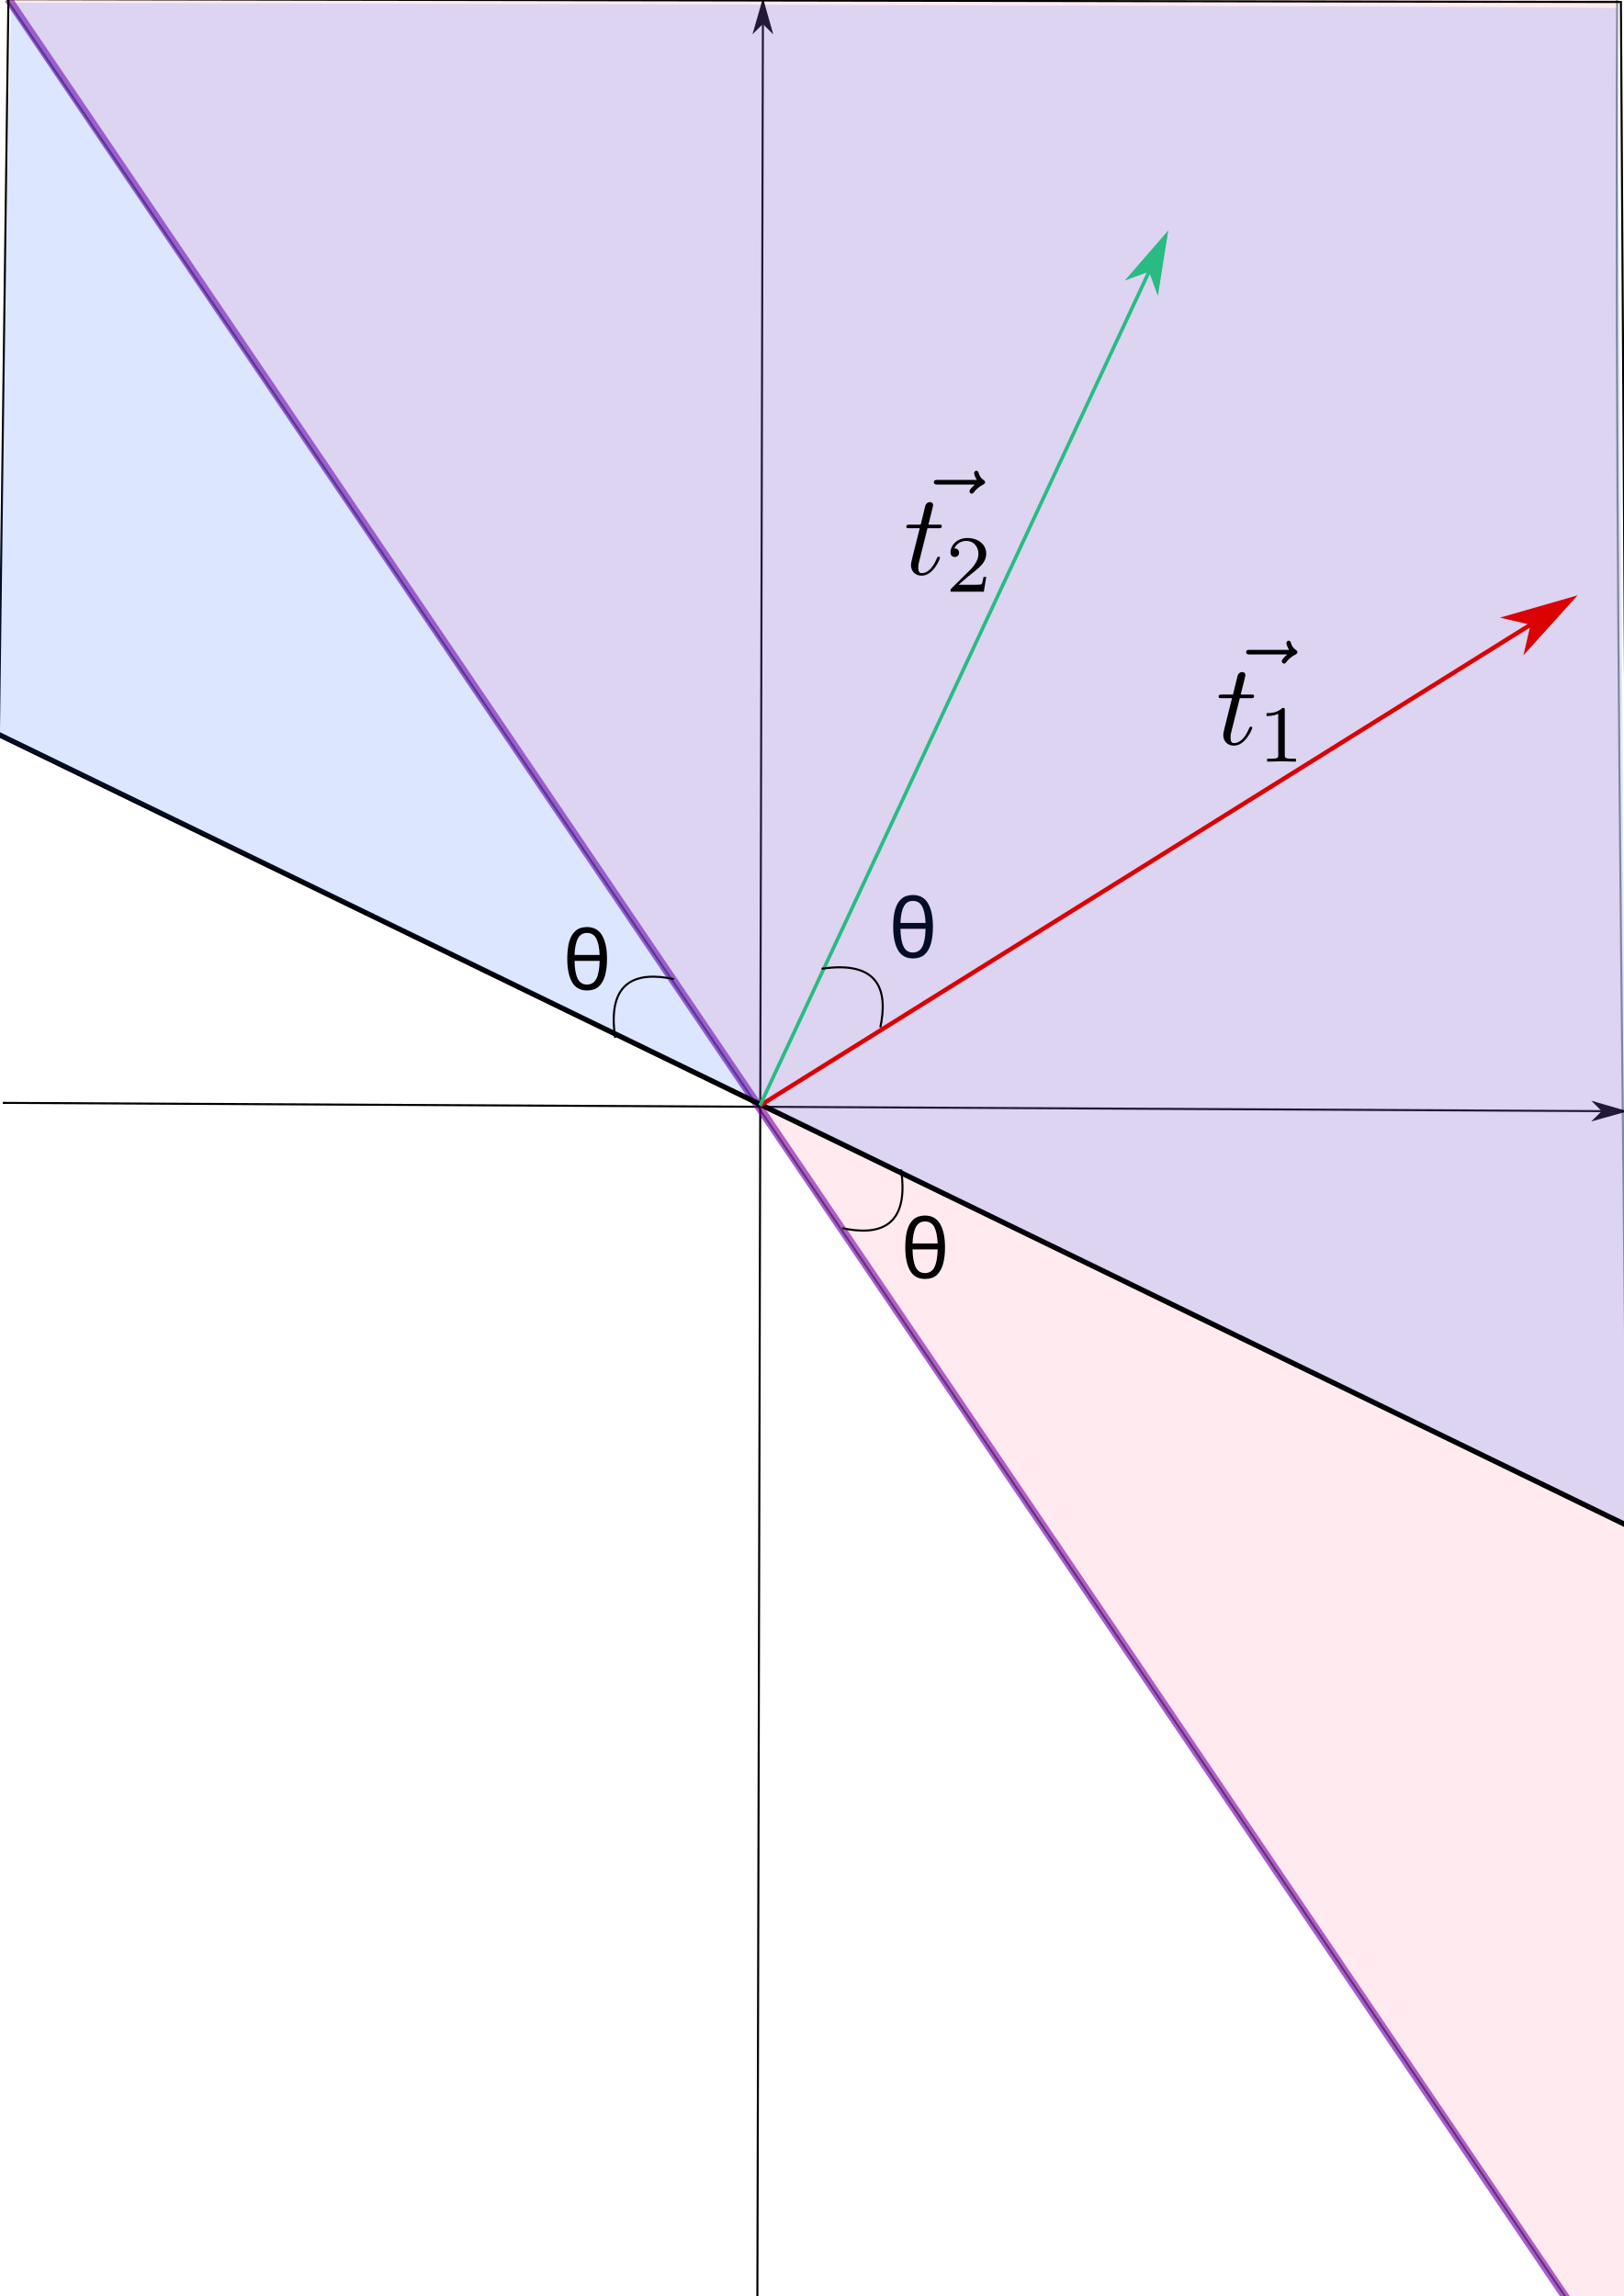
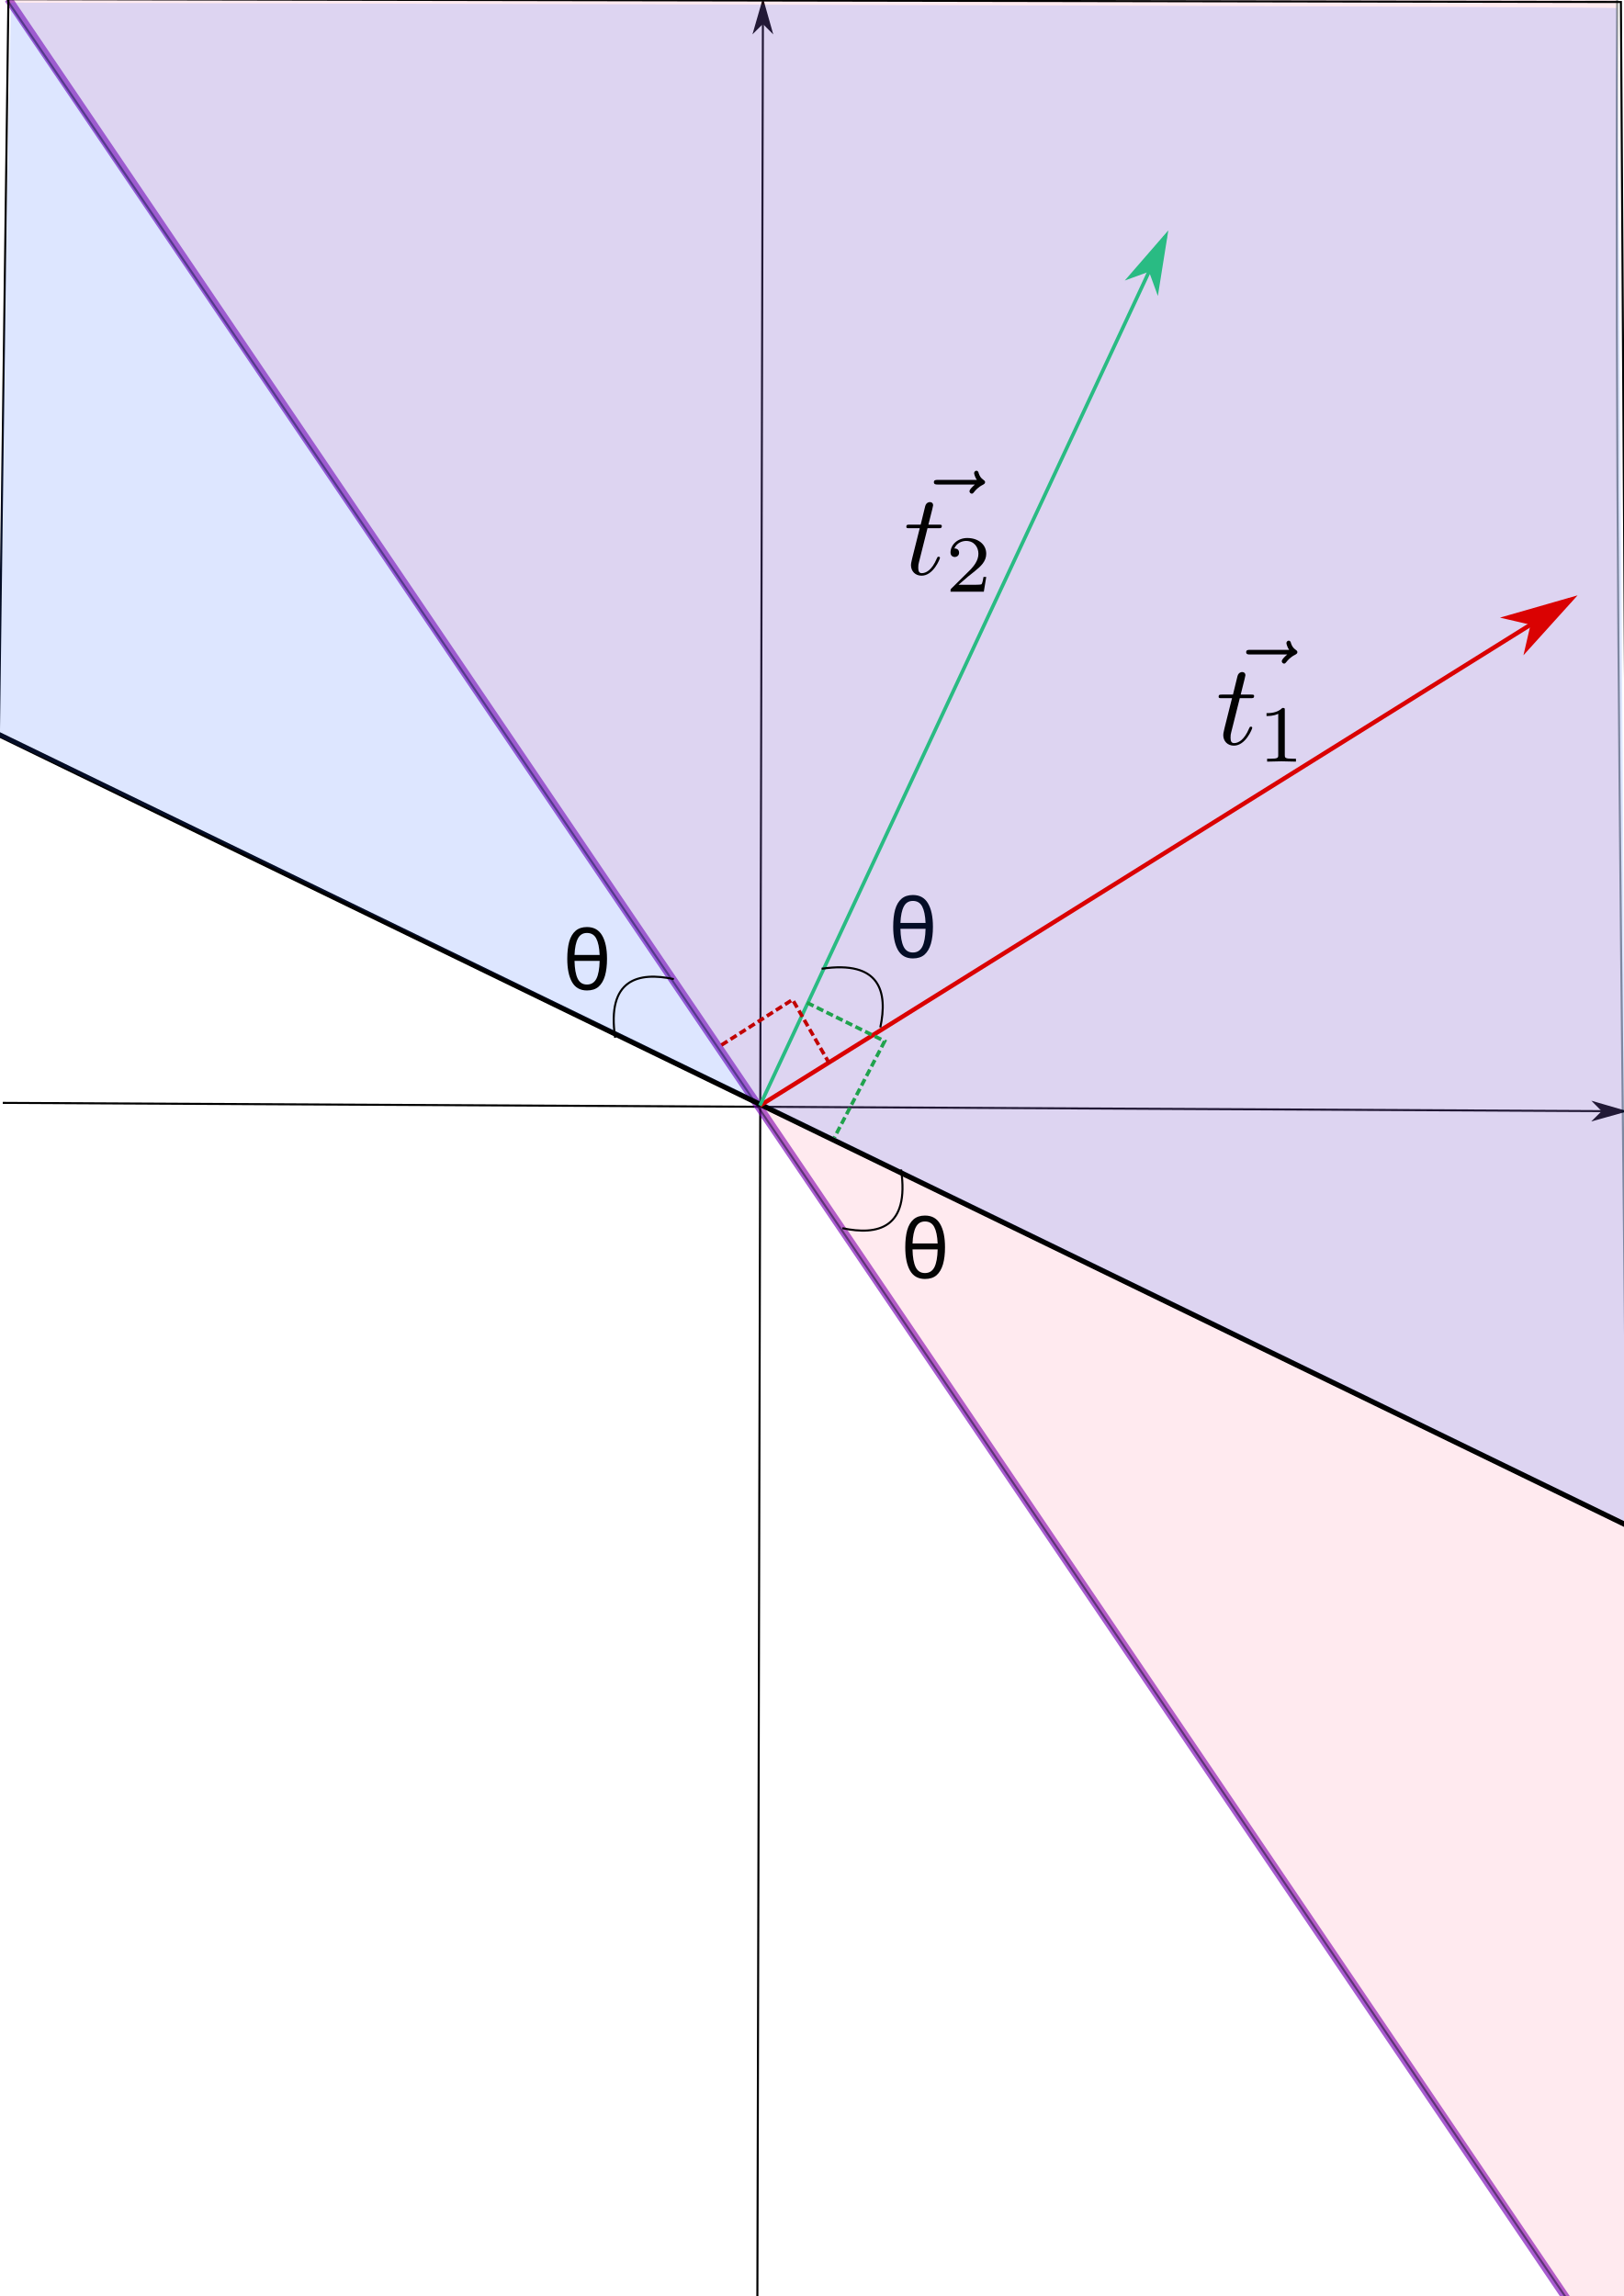
<svg xmlns="http://www.w3.org/2000/svg" width="210mm" height="297mm" viewBox="0 0 210 297" version="1.1" id="svg8">
  <defs id="defs2">
    <marker orient="auto" refY="0.0" refX="0.0" id="marker6946" style="overflow:visible">
      <path id="path6944" d="M 0.0,0.0 L 5.0,-5.0 L -12.5,0.0 L 5.0,5.0 L 0.0,0.0 z " style="fill-rule:evenodd;stroke:#000000;stroke-width:1pt;stroke-opacity:1;fill:#000000;fill-opacity:1" transform="scale(0.8) translate(12.5,0)" />
    </marker>
    <marker orient="auto" refY="0.0" refX="0.0" id="marker6942" style="overflow:visible;">
      <path id="path6940" d="M 0.0,0.0 L 5.0,-5.0 L -12.5,0.0 L 5.0,5.0 L 0.0,0.0 z " style="fill-rule:evenodd;stroke:#000000;stroke-width:1pt;stroke-opacity:1;fill:#000000;fill-opacity:1" transform="scale(0.8) rotate(180) translate(12.5,0)" />
    </marker>
    <marker orient="auto" refY="0.0" refX="0.0" id="marker6938" style="overflow:visible;">
      <path id="path6936" d="M 0.0,0.0 L 5.0,-5.0 L -12.5,0.0 L 5.0,5.0 L 0.0,0.0 z " style="fill-rule:evenodd;stroke:#000000;stroke-width:1pt;stroke-opacity:1;fill:#000000;fill-opacity:1" transform="scale(0.8) rotate(180) translate(12.5,0)" />
    </marker>
    <marker orient="auto" refY="0.0" refX="0.0" id="marker6934" style="overflow:visible;">
      <path id="path6932" d="M 0.0,0.0 L 5.0,-5.0 L -12.5,0.0 L 5.0,5.0 L 0.0,0.0 z " style="fill-rule:evenodd;stroke:#000000;stroke-width:1pt;stroke-opacity:1;fill:#000000;fill-opacity:1" transform="scale(0.8) rotate(180) translate(12.5,0)" />
    </marker>
    <marker orient="auto" refY="0.0" refX="0.0" id="marker5167" style="overflow:visible;">
      <path id="path5165" d="M 0.0,0.0 L 5.0,-5.0 L -12.5,0.0 L 5.0,5.0 L 0.0,0.0 z " style="fill-rule:evenodd;stroke:#27ba82;stroke-width:1pt;stroke-opacity:1;fill:#27ba82;fill-opacity:1" transform="scale(0.8) rotate(180) translate(12.5,0)" />
    </marker>
    <marker orient="auto" refY="0.0" refX="0.0" id="marker5135" style="overflow:visible;">
      <path id="path4870" d="M 0.0,0.0 L 5.0,-5.0 L -12.5,0.0 L 5.0,5.0 L 0.0,0.0 z " style="fill-rule:evenodd;stroke:#584be7;stroke-width:1pt;stroke-opacity:1;fill:#584be7;fill-opacity:1" transform="scale(0.8) rotate(180) translate(12.5,0)" />
    </marker>
    <marker orient="auto" refY="0.0" refX="0.0" id="marker5130" style="overflow:visible">
      <path id="path4867" d="M 0.0,0.0 L 5.0,-5.0 L -12.5,0.0 L 5.0,5.0 L 0.0,0.0 z " style="fill-rule:evenodd;stroke:#da0000;stroke-width:1pt;stroke-opacity:1;fill:#da0000;fill-opacity:1" transform="scale(0.8) translate(12.5,0)" />
    </marker>
    <marker orient="auto" refY="0.0" refX="0.0" id="Arrow1Lend" style="overflow:visible;">
      <path id="path4537" d="M 0.0,0.0 L 5.0,-5.0 L -12.5,0.0 L 5.0,5.0 L 0.0,0.0 z " style="fill-rule:evenodd;stroke:#000000;stroke-width:1pt;stroke-opacity:1;fill:#000000;fill-opacity:1" transform="scale(0.8) rotate(180) translate(12.5,0)" />
    </marker>
    <marker orient="auto" refY="0.0" refX="0.0" id="Arrow1Lstart" style="overflow:visible">
      <path id="path4534" d="M 0.0,0.0 L 5.0,-5.0 L -12.5,0.0 L 5.0,5.0 L 0.0,0.0 z " style="fill-rule:evenodd;stroke:#000000;stroke-width:1pt;stroke-opacity:1;fill:#000000;fill-opacity:1" transform="scale(0.8) translate(12.5,0)" />
    </marker>
    <marker orient="auto" refY="0" refX="0" id="Arrow1Lend-8" style="overflow:visible">
      <path id="path4537-0" d="M 0,0 5,-5 -12.5,0 5,5 Z" style="fill:#da0000;fill-opacity:1;fill-rule:evenodd;stroke:#da0000;stroke-width:1pt;stroke-opacity:1" transform="matrix(-0.8,0,0,-0.8,-10,0)" />
    </marker>
  </defs>
  <g id="layer1" style="display:inline">
    <path style="fill:none;stroke:#000000;stroke-width:0.265;stroke-linecap:butt;stroke-linejoin:miter;stroke-miterlimit:4;stroke-dasharray:none;stroke-opacity:1;marker-end:url(#marker6938)" d="M 0.361,142.663 210,143.747" id="path3721" />
    <path style="fill:none;stroke:#000000;stroke-width:0.265px;stroke-linecap:butt;stroke-linejoin:miter;stroke-opacity:1;marker-start:url(#marker6946)" d="M 98.675,0.253 97.952,298.084" id="path3723" />
    <path style="fill:#de8787;stroke-width:4.982;stroke-miterlimit:4;stroke-dasharray:39.86, 4.982;stroke-dashoffset:0" d="" id="path8807" transform="scale(0.2645833)" />
    <path style="fill:none;stroke:#7800b7;stroke-width:1.065;stroke-linecap:butt;stroke-linejoin:miter;stroke-miterlimit:4;stroke-dasharray:8.52, 1.065;stroke-dashoffset:0;stroke-opacity:0.637" d="M 1.084,-0.108 204.578,300.253 Z" id="path8809" />
    <path style="opacity:0.44;fill:#ff6a8d;fill-opacity:0.315;stroke:#000000;stroke-width:0.265px;stroke-linecap:butt;stroke-linejoin:miter;stroke-opacity:1" d="M 209.153,-0.106 C 208.667,115.818 211.645,206.415 210.237,308.566 L 0.602,-0.467 Z" id="path8811" />
    <text xml:space="preserve" style="font-style:normal;font-variant:normal;font-weight:normal;font-stretch:normal;font-size:10.583px;line-height:1.25;font-family:FreeSans;-inkscape-font-specification:FreeSans;letter-spacing:0px;word-spacing:0px;fill:#000000;fill-opacity:1;stroke:none;stroke-width:0.265" x="183.253" y="76.157" id="text8884">
      <tspan id="tspan8882" x="183.253" y="85.946" style="font-style:normal;font-variant:normal;font-weight:normal;font-stretch:normal;font-family:FreeSans;-inkscape-font-specification:FreeSans;stroke-width:0.265" />
    </text>
    <text xml:space="preserve" style="font-style:normal;font-variant:normal;font-weight:normal;font-stretch:normal;font-size:10.583px;line-height:1.25;font-family:'STIX Math';-inkscape-font-specification:'STIX Math';letter-spacing:0px;word-spacing:0px;fill:#000000;fill-opacity:1;stroke:none;stroke-width:0.265" x="114.94" y="123.867" id="text6898">
      <tspan id="tspan6896" x="114.94" y="123.867" style="stroke-width:0.265">θ</tspan>
    </text>
  </g>
  <g id="layer3" style="display:inline">
    <path style="fill:none;stroke:#000000;stroke-width:0.677px;stroke-linecap:butt;stroke-linejoin:miter;stroke-opacity:1" d="M 210.838,197.523 -0.144,95.021" id="path6901" />
    <path style="fill:none;stroke:#000000;stroke-width:0.265px;stroke-linecap:butt;stroke-linejoin:miter;stroke-opacity:1" d="M -0.141,95.022 210.838,197.523 209.639,0.259 1.088,-0.106 Z" id="path6903" />
    <path style="opacity:0.44;fill:#1e5bff;fill-opacity:0.339;stroke:none;stroke-width:0.635;stroke-miterlimit:4;stroke-dasharray:none;stroke-dashoffset:0;stroke-opacity:1" d="M 105.571,146.078 C 47.92,118.067 -0.038,95.324 -0.221,95.262 -0.527,95.158 0.564,45.688 1.171,12.958 L 1.405,0.348 105.175,0.615 c 57.073,0.147 103.844,0.338 103.935,0.425 0.133,0.128 1.45,195.712 1.319,195.91 -0.021,0.032 -47.207,-22.861 -104.857,-50.872 z" id="path6905" />
  </g>
  <g id="layer2" style="display:inline;opacity:0.99">
    <path style="display:inline;fill:none;stroke:#da0000;stroke-width:0.565;stroke-linecap:butt;stroke-linejoin:miter;stroke-miterlimit:4;stroke-dasharray:none;stroke-opacity:1;marker-end:url(#Arrow1Lend-8)" d="M 98.284,143.014 203.104,77.592" id="path4532" />
    <path style="fill:none;stroke:#644be7;stroke-width:0.009;stroke-linecap:butt;stroke-linejoin:miter;stroke-miterlimit:4;stroke-dasharray:none;stroke-opacity:1;marker-end:url(#marker5135)" d="M 98.284,143.014 150.723,30.614" id="path5132" />
    <path style="fill:none;stroke:#27ba82;stroke-width:0.465;stroke-linecap:butt;stroke-linejoin:miter;stroke-miterlimit:4;stroke-dasharray:none;stroke-opacity:1;marker-end:url(#marker5167)" d="M 98.284,143.014 150.723,30.614" id="path5163" />
    <path style="fill:none;stroke:#000000;stroke-width:0.265px;stroke-linecap:butt;stroke-linejoin:miter;stroke-opacity:1" d="m 106.265,125.313 c 7.594,-1.127 8.566,3.004 7.59,7.59" id="path5169" />
    <path style="display:inline;opacity:0.99;fill:none;stroke:#000000;stroke-width:0.265px;stroke-linecap:butt;stroke-linejoin:miter;stroke-opacity:1" d="m 79.561,134.243 c -1.127,-7.594 3.004,-8.566 7.59,-7.59" id="path5169-2" />
    <text xml:space="preserve" style="font-style:normal;font-variant:normal;font-weight:normal;font-stretch:normal;font-size:10.583px;line-height:1.25;font-family:'STIX Math';-inkscape-font-specification:'STIX Math';letter-spacing:0px;word-spacing:0px;display:inline;fill:#000000;fill-opacity:1;stroke:none;stroke-width:0.265" x="72.791" y="128.012" id="text6898-5">
      <tspan id="tspan6896-4" x="72.791" y="128.012" style="stroke-width:0.265">θ</tspan>
    </text>
    <path style="display:inline;opacity:0.99;fill:none;stroke:#000000;stroke-width:0.265px;stroke-linecap:butt;stroke-linejoin:miter;stroke-opacity:1" d="m 116.538,151.283 c 1.127,7.594 -3.004,8.566 -7.59,7.59" id="path5169-2-0" />
    <text xml:space="preserve" style="font-style:normal;font-variant:normal;font-weight:normal;font-stretch:normal;font-size:10.583px;line-height:1.25;font-family:'STIX Math';-inkscape-font-specification:'STIX Math';letter-spacing:0px;word-spacing:0px;display:inline;opacity:0.99;fill:#000000;fill-opacity:1;stroke:none;stroke-width:0.265" x="116.504" y="165.333" id="text6898-5-5">
      <tspan id="tspan6896-4-9" x="116.504" y="165.333" style="stroke-width:0.265">θ</tspan>
    </text>
    <g id="g3646" transform="translate(73.10997,-4.601327)">
      <g word-spacing="normal" letter-spacing="normal" font-size-adjust="none" font-stretch="normal" font-weight="normal" font-variant="normal" font-style="normal" stroke-miterlimit="10.433" xml:space="preserve" transform="matrix(0.3,0,0,-0.3,-52.5,222.75)" id="content" style="font-style:normal;font-variant:normal;font-weight:normal;font-stretch:normal;letter-spacing:normal;word-spacing:normal;text-anchor:start;fill:none;fill-opacity:1;fill-rule:evenodd;stroke:#000000;stroke-linecap:butt;stroke-linejoin:miter;stroke-miterlimit:10.433;stroke-dasharray:none;stroke-dashoffset:0;stroke-opacity:1">
        <path id="path3639" d="m 486.23,444.96 -0.07,-0.06 -0.07,-0.07 -0.08,-0.07 -0.08,-0.07 -0.08,-0.08 -0.09,-0.08 -0.09,-0.09 -0.1,-0.08 -0.09,-0.09 -0.1,-0.09 -0.19,-0.2 -0.2,-0.19 -0.19,-0.2 -0.09,-0.11 -0.09,-0.1 -0.09,-0.1 -0.08,-0.1 -0.08,-0.11 -0.08,-0.1 -0.07,-0.1 -0.06,-0.1 -0.06,-0.1 -0.06,-0.1 -0.04,-0.1 -0.04,-0.09 -0.03,-0.09 -0.02,-0.09 -0.02,-0.09 v -0.09 c 0,-0.5 0.5,-1 1,-1 0.45,0 0.7,0.36 0.95,0.66 0.59,0.75 1.73,2.14 3.94,3.23 0.34,0.21 0.84,0.46 0.84,1.05 0,0.5 -0.34,0.75 -0.7,1 -1.1,0.75 -1.64,1.64 -2.05,2.83 -0.09,0.45 -0.3,1.11 -0.98,1.11 -0.71,0 -1,-0.66 -1,-1.05 0,-0.25 0.39,-1.84 1.18,-2.89 h -16.78 c -0.84,0 -1.75,0 -1.75,-1 0,-1 0.91,-1 1.75,-1 z" style="fill:#000000;stroke-width:0" />
        <path id="path3641" d="m 465.79,426.12 h 4.68 c 0.99,0 1.49,0 1.49,1 0,0.55 -0.5,0.55 -1.39,0.55 h -4.39 c 1.79,7.08 2.04,8.08 2.04,8.37 0,0.85 -0.59,1.35 -1.43,1.35 -0.16,0 -1.55,-0.05 -2,-1.8 l -1.94,-7.92 h -4.69 c -1,0 -1.5,0 -1.5,-0.94 0,-0.61 0.41,-0.61 1.41,-0.61 h 4.37 c -3.58,-14.14 -3.78,-14.98 -3.78,-15.89 0,-2.69 1.89,-4.58 4.58,-4.58 5.08,0 7.92,7.27 7.92,7.67 0,0.5 -0.39,0.5 -0.59,0.5 -0.46,0 -0.5,-0.15 -0.75,-0.7 -2.14,-5.17 -4.78,-6.37 -6.47,-6.37 -1.05,0 -1.55,0.65 -1.55,2.29 0,1.19 0.09,1.55 0.3,2.39 z" style="fill:#000000;stroke-width:0" />
        <path id="path3643" d="m 485.19,420.92 v 0.04 0.04 0.05 0.04 0.03 0.04 0.04 0.03 l -0.01,0.04 v 0.03 0.03 0.03 0.03 l -0.01,0.03 v 0.03 0.02 l -0.01,0.03 v 0.02 l -0.01,0.03 v 0.02 l -0.02,0.04 -0.01,0.04 -0.02,0.03 -0.02,0.03 -0.02,0.03 -0.02,0.03 -0.03,0.02 -0.03,0.02 -0.03,0.02 -0.04,0.01 -0.04,0.01 -0.05,0.02 h -0.02 -0.02 l -0.03,0.01 h -0.03 l -0.02,0.01 h -0.03 -0.03 -0.03 -0.03 l -0.04,0.01 h -0.03 -0.04 -0.03 -0.04 -0.04 -0.04 -0.04 -0.05 -0.04 -0.05 c -2.23,-2.2 -5.39,-2.23 -6.82,-2.23 v -1.25 c 0.84,0 3.14,0 5.04,0.97 v -17.77 c 0,-1.16 0,-1.61 -3.48,-1.61 h -1.31 v -1.25 c 0.62,0.03 4.9,0.14 6.2,0.14 1.08,0 5.47,-0.11 6.23,-0.14 v 1.25 h -1.32 c -3.49,0 -3.49,0.45 -3.49,1.61 z" style="fill:#000000;stroke-width:0" />
      </g>
    </g>
    <g id="g3715" transform="translate(32.72055,-26.58544)">
      <g word-spacing="normal" letter-spacing="normal" font-size-adjust="none" font-stretch="normal" font-weight="normal" font-variant="normal" font-style="normal" stroke-miterlimit="10.433" xml:space="preserve" transform="matrix(0.3,0,0,-0.3,-52.5,222.75)" id="g3713" style="font-style:normal;font-variant:normal;font-weight:normal;font-stretch:normal;letter-spacing:normal;word-spacing:normal;text-anchor:start;fill:none;fill-opacity:1;fill-rule:evenodd;stroke:#000000;stroke-linecap:butt;stroke-linejoin:miter;stroke-miterlimit:10.433;stroke-dasharray:none;stroke-dashoffset:0;stroke-opacity:1">
        <path id="path3707" d="m 486.23,444.96 -0.07,-0.06 -0.07,-0.07 -0.08,-0.07 -0.08,-0.07 -0.08,-0.08 -0.09,-0.08 -0.09,-0.09 -0.1,-0.08 -0.09,-0.09 -0.1,-0.09 -0.19,-0.2 -0.2,-0.19 -0.19,-0.2 -0.09,-0.11 -0.09,-0.1 -0.09,-0.1 -0.08,-0.1 -0.08,-0.11 -0.08,-0.1 -0.07,-0.1 -0.06,-0.1 -0.06,-0.1 -0.06,-0.1 -0.04,-0.1 -0.04,-0.09 -0.03,-0.09 -0.02,-0.09 -0.02,-0.09 v -0.09 c 0,-0.5 0.5,-1 1,-1 0.45,0 0.7,0.36 0.95,0.66 0.59,0.75 1.73,2.14 3.94,3.23 0.34,0.21 0.84,0.46 0.84,1.05 0,0.5 -0.34,0.75 -0.7,1 -1.1,0.75 -1.64,1.64 -2.05,2.83 -0.09,0.45 -0.3,1.11 -0.98,1.11 -0.71,0 -1,-0.66 -1,-1.05 0,-0.25 0.39,-1.84 1.18,-2.89 h -16.78 c -0.84,0 -1.75,0 -1.75,-1 0,-1 0.91,-1 1.75,-1 z" style="fill:#000000;stroke-width:0" />
        <path id="path3709" d="m 465.79,426.12 h 4.68 c 0.99,0 1.49,0 1.49,1 0,0.55 -0.5,0.55 -1.39,0.55 h -4.39 c 1.79,7.08 2.04,8.08 2.04,8.37 0,0.85 -0.59,1.35 -1.43,1.35 -0.16,0 -1.55,-0.05 -2,-1.8 l -1.94,-7.92 h -4.69 c -1,0 -1.5,0 -1.5,-0.94 0,-0.61 0.41,-0.61 1.41,-0.61 h 4.37 c -3.58,-14.14 -3.78,-14.98 -3.78,-15.89 0,-2.69 1.89,-4.58 4.58,-4.58 5.08,0 7.92,7.27 7.92,7.67 0,0.5 -0.39,0.5 -0.59,0.5 -0.46,0 -0.5,-0.15 -0.75,-0.7 -2.14,-5.17 -4.78,-6.37 -6.47,-6.37 -1.05,0 -1.55,0.65 -1.55,2.29 0,1.19 0.09,1.55 0.3,2.39 z" style="fill:#000000;stroke-width:0" />
        <path id="path3711" d="m 491.11,405.11 h -1.18 c -0.1,-0.77 -0.46,-2.83 -0.91,-3.18 -0.27,-0.2 -2.95,-0.2 -3.44,-0.2 h -6.42 c 3.66,3.23 4.88,4.2 6.97,5.84 2.58,2.07 4.98,4.22 4.98,7.54 0,4.21 -3.68,6.79 -8.15,6.79 -4.32,0 -7.25,-3.03 -7.25,-6.23 0,-1.78 1.5,-1.96 1.86,-1.96 0.82,0 1.84,0.6 1.84,1.85 0,0.62 -0.25,1.84 -2.06,1.84 1.08,2.47 3.45,3.24 5.09,3.24 3.49,0 5.3,-2.71 5.3,-5.53 0,-3.04 -2.16,-5.44 -3.28,-6.69 l -8.39,-8.3 c -0.36,-0.31 -0.36,-0.39 -0.36,-1.36 h 14.36 z" style="fill:#000000;stroke-width:0" />
      </g>
    </g>
+     <path style="fill:none;stroke:#c10000;stroke-width:0.465;stroke-linecap:butt;stroke-linejoin:miter;stroke-miterlimit:4;stroke-dasharray:0.93,0.465;stroke-opacity:1;stroke-dashoffset:0" d="m 93.305,135.187 9.203,-5.879 4.857,8.436" id="path63" />
+     <path style="fill:none;stroke:#000000;stroke-width:0.265px;stroke-linecap:butt;stroke-linejoin:miter;stroke-opacity:1" d="m 106.265,125.313 v 0" id="path1076" />
+     <path style="fill:none;stroke:#1ea14c;stroke-width:0.465;stroke-linecap:butt;stroke-linejoin:miter;stroke-opacity:1;stroke-miterlimit:4;stroke-dasharray:0.93,0.465;stroke-dashoffset:0" d="m 104.387,129.709 10.032,4.971 -6.507,12.472" id="path1078" />
  </g>
</svg>
